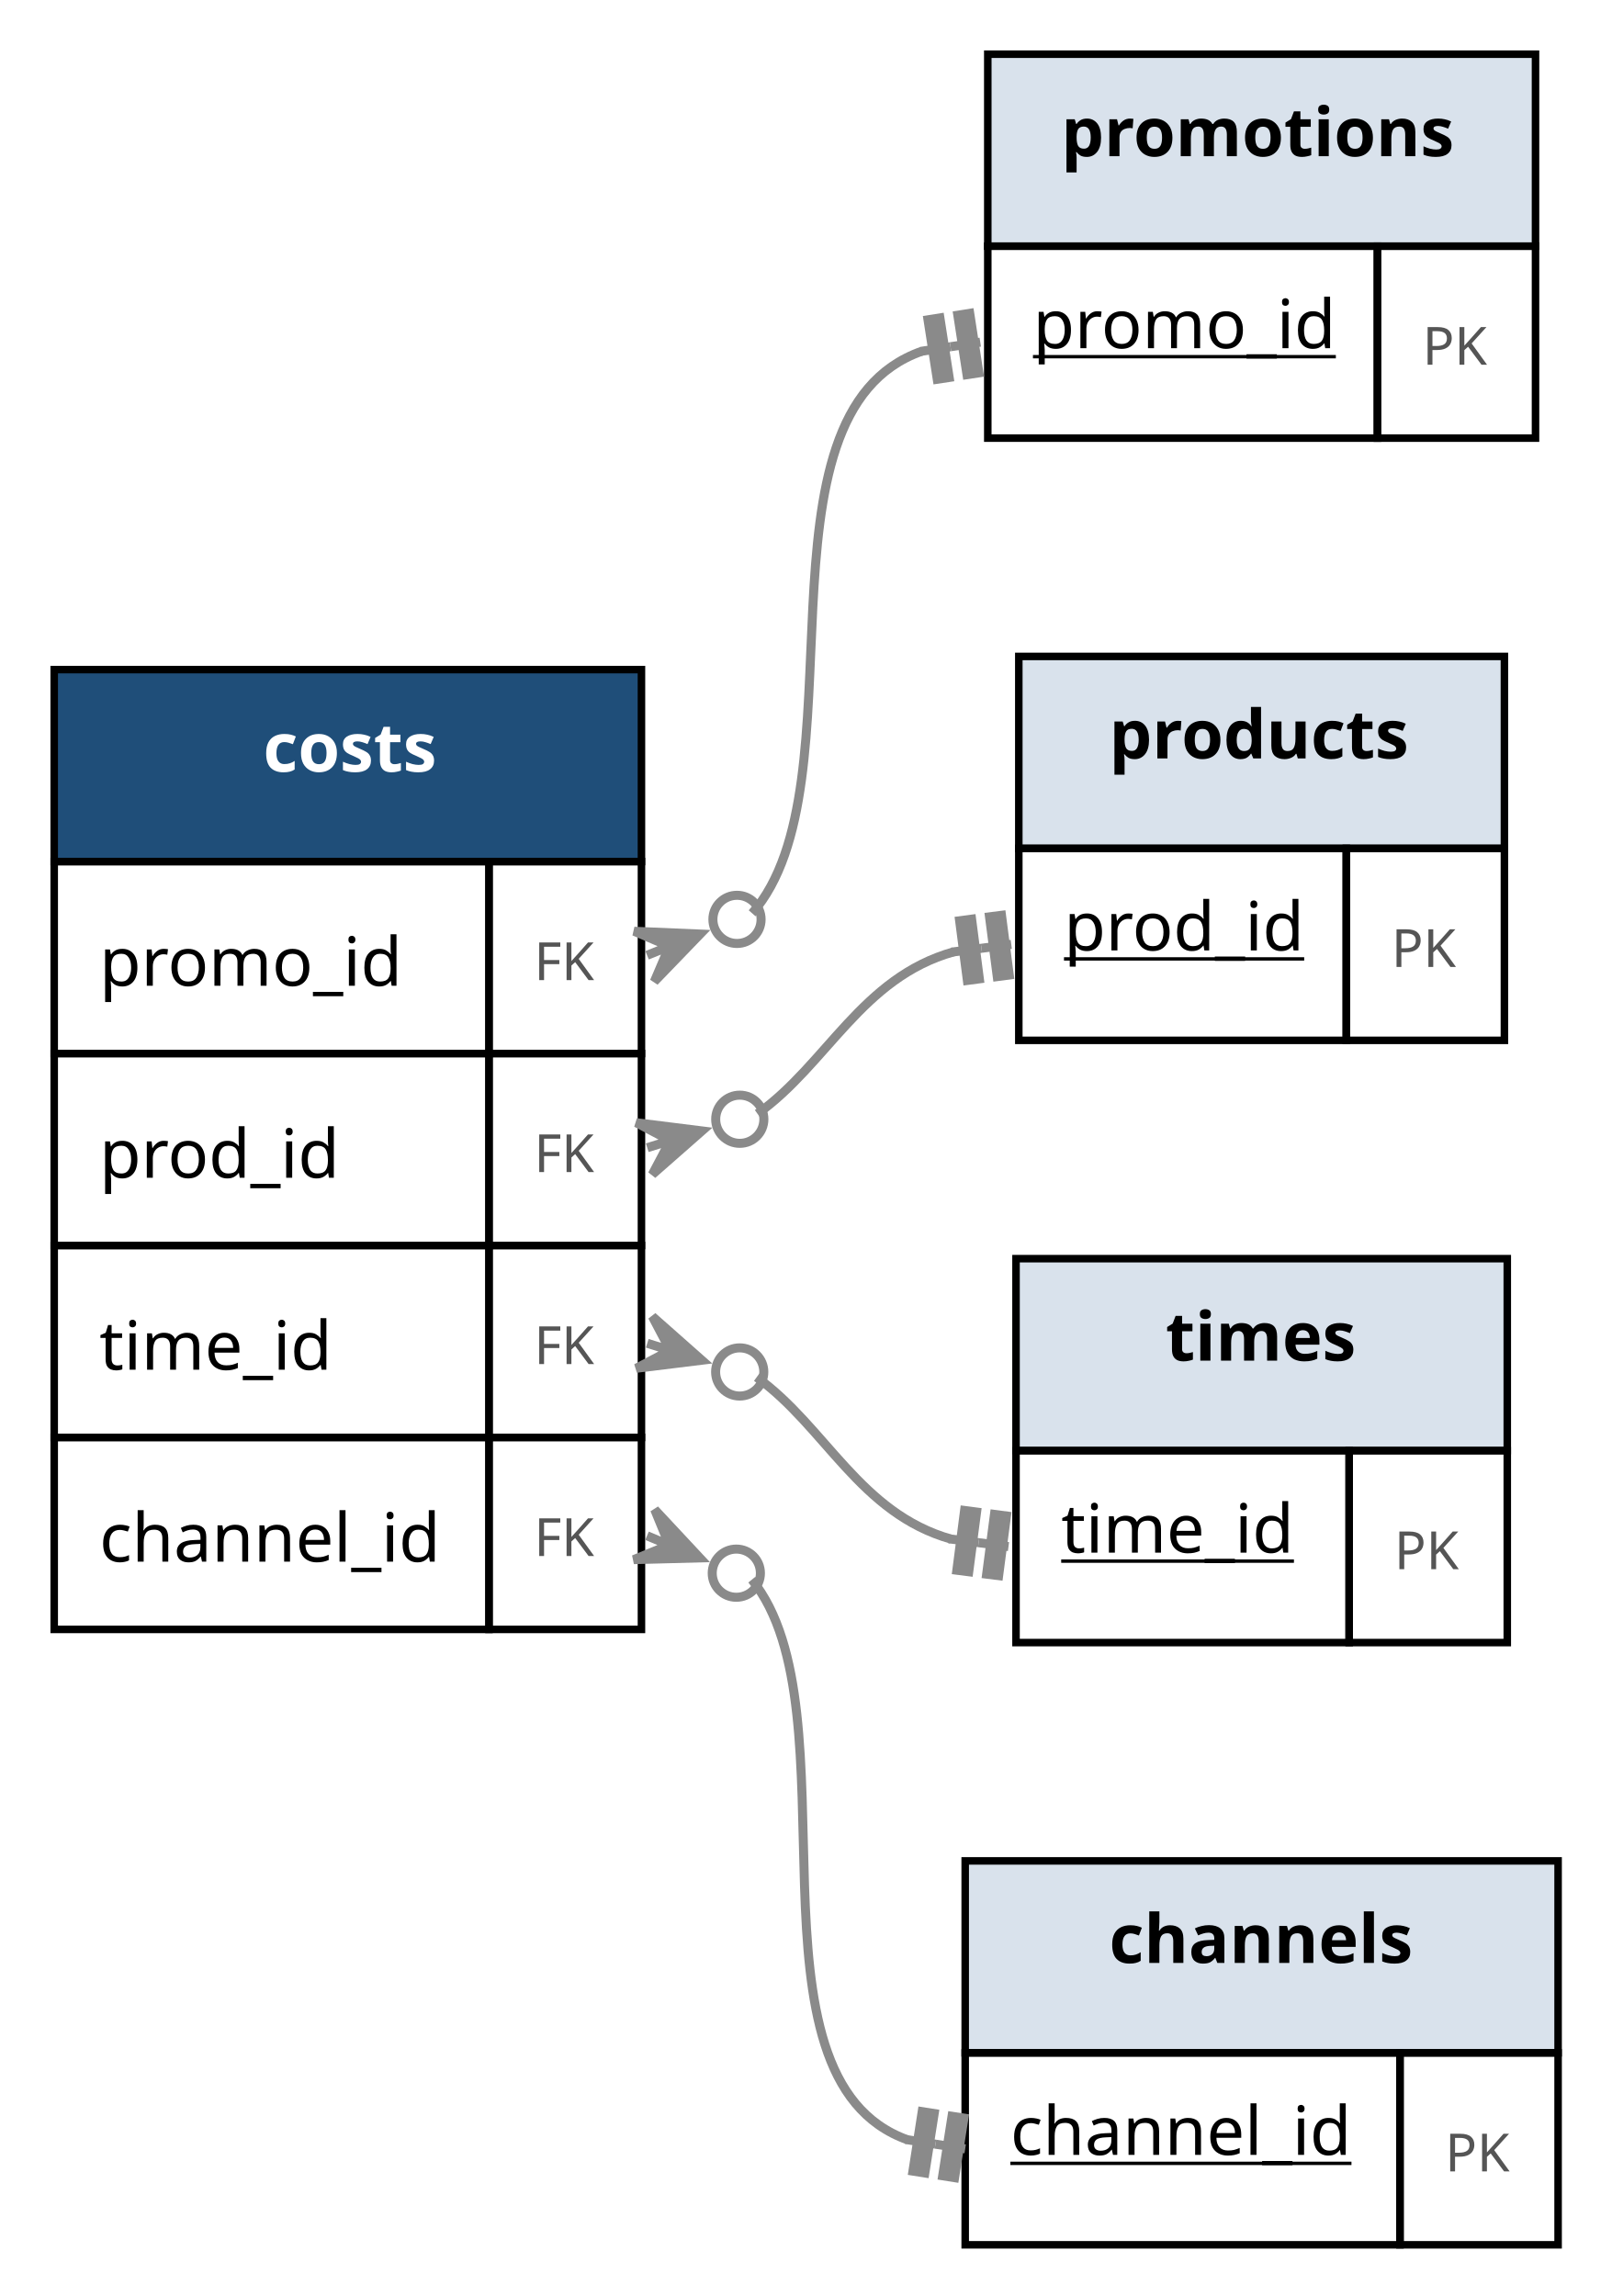
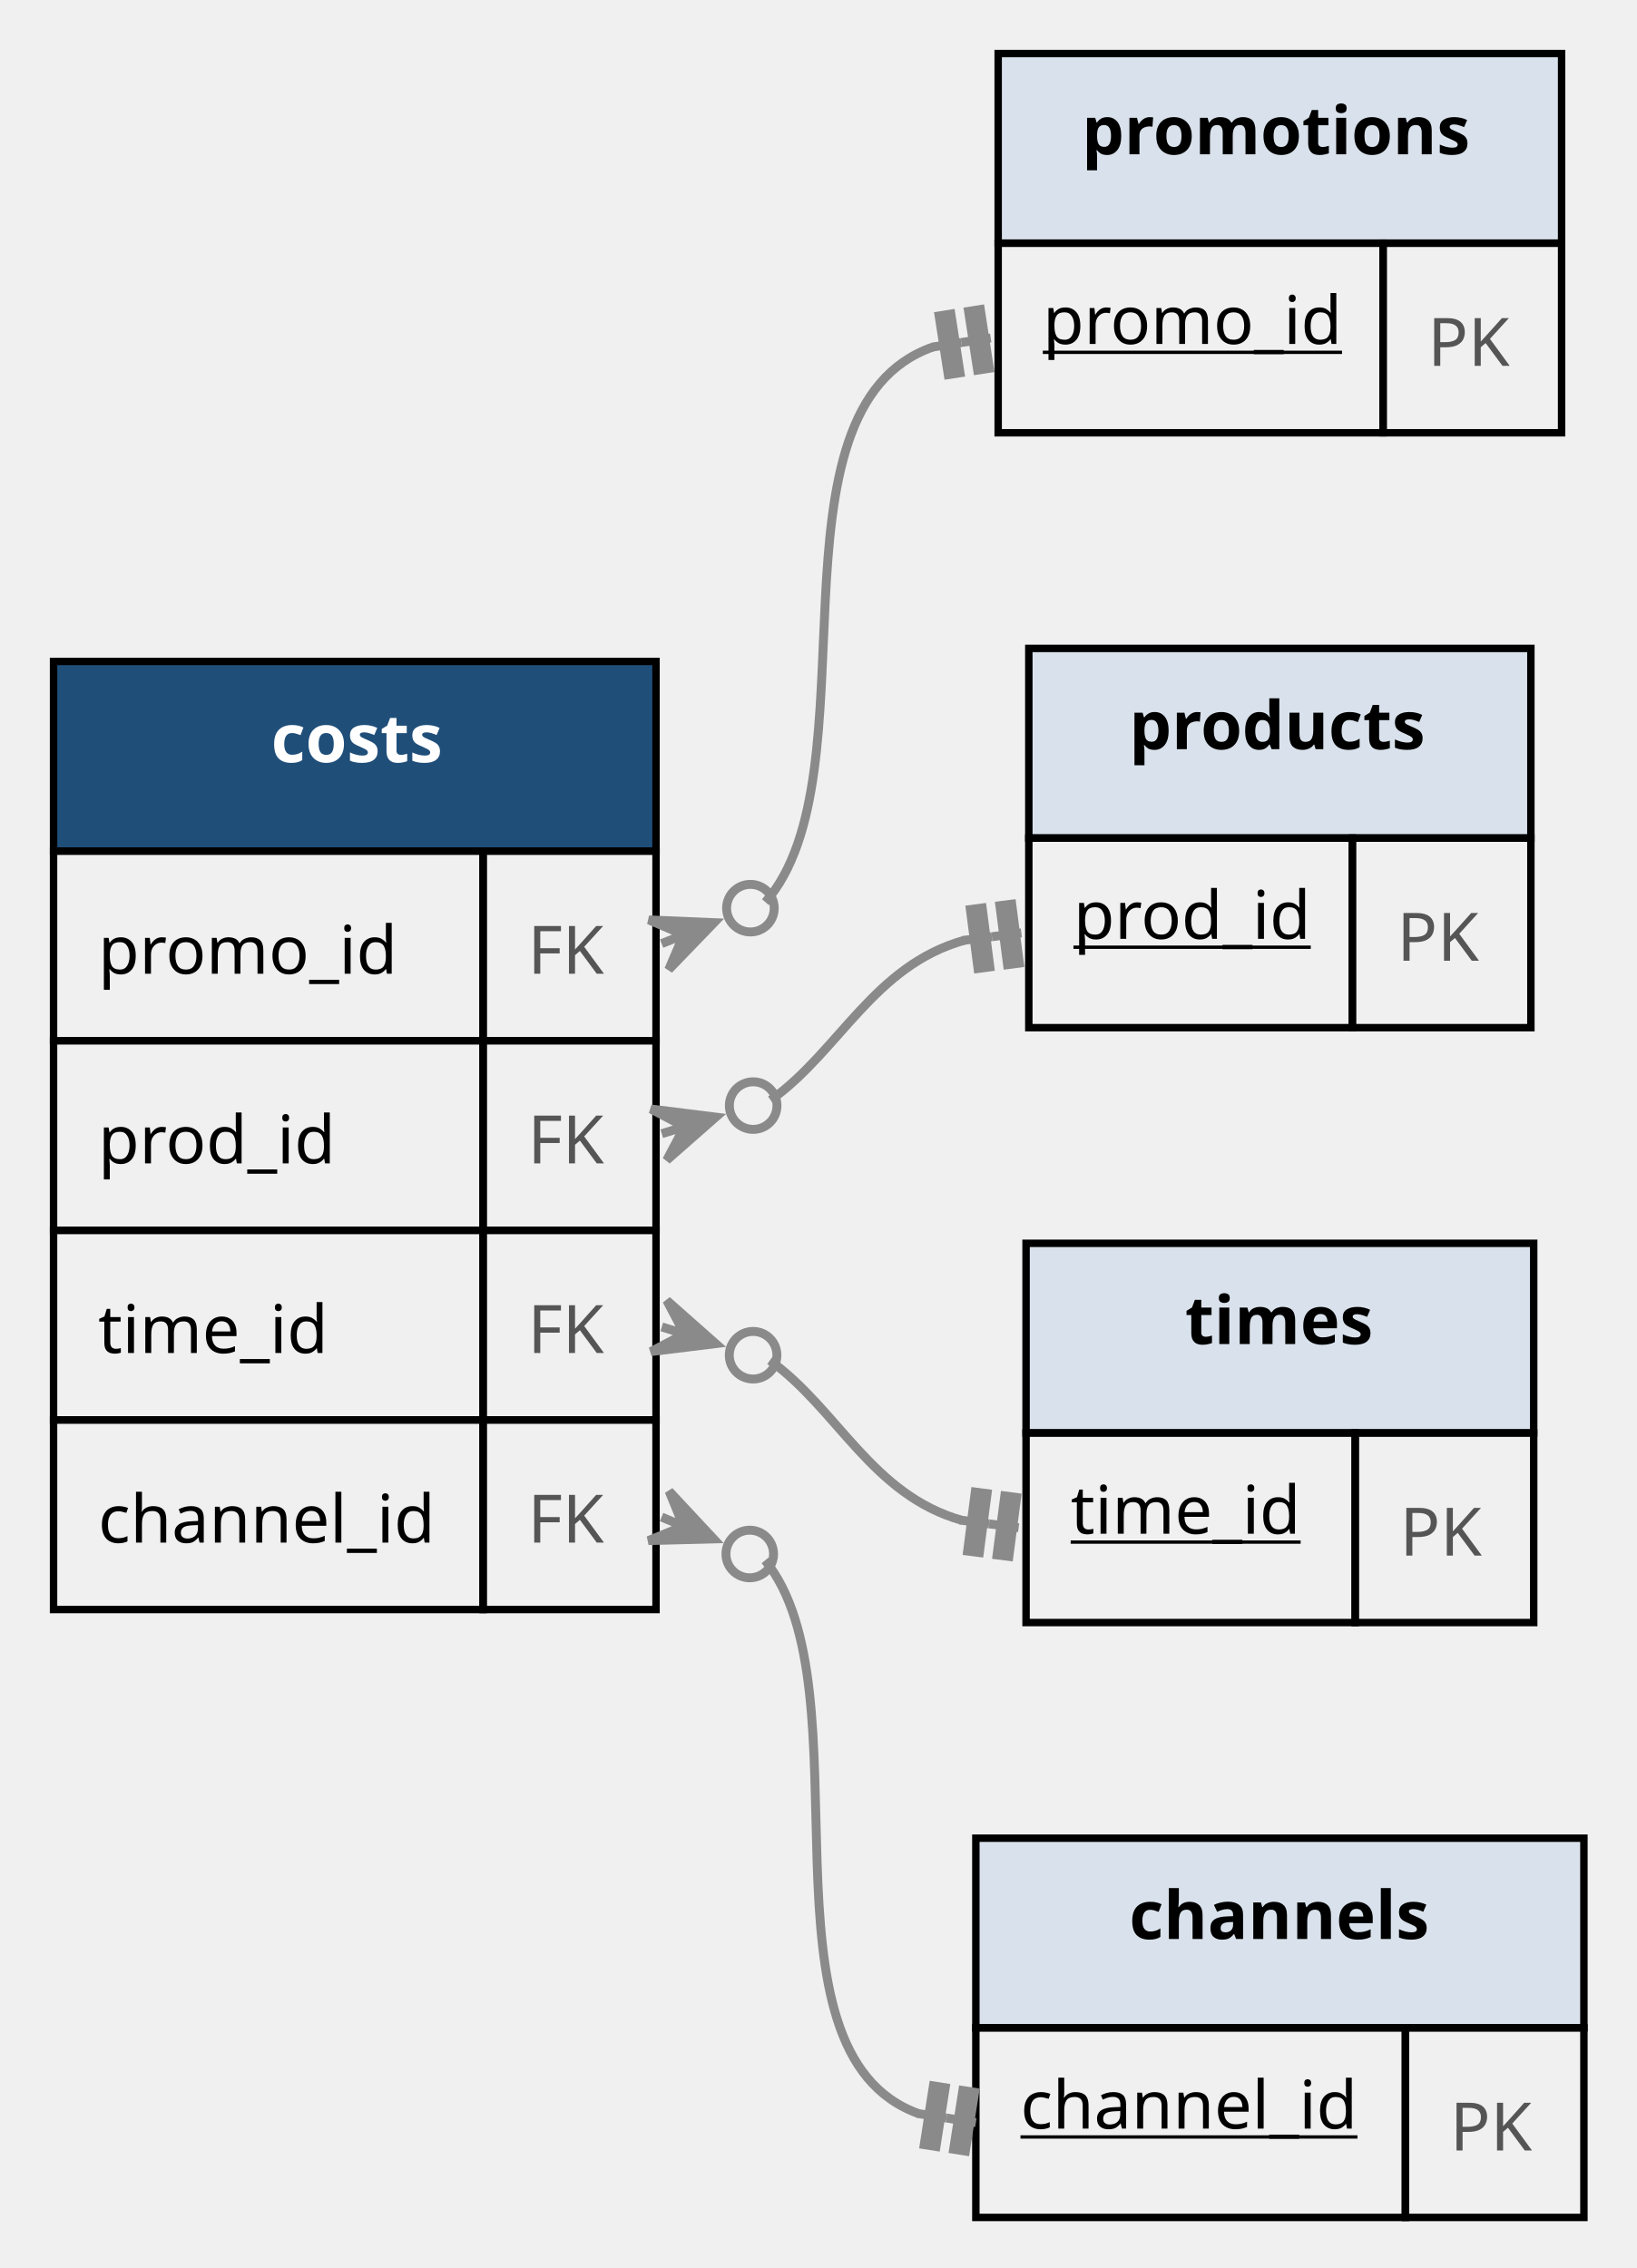
- <svg xmlns="http://www.w3.org/2000/svg" width="214pt" height="305pt" viewBox="0.00 0.00 214.00 305.00">
+ <svg xmlns="http://www.w3.org/2000/svg" width="220pt" height="305pt" viewBox="0.00 0.00 220.00 305.00">
  <g id="graph0" class="graph" transform="scale(1 1) rotate(0) translate(7.2 298.2)">
-     <polygon fill="white" stroke="none" points="-7.2,7.2 -7.2,-298.2 206.95,-298.2 206.95,7.2 -7.2,7.2" />
    <g id="node1" class="node">
-       <polygon fill="#1f4e79" stroke="none" points="0,-183.75 0,-209.25 78,-209.25 78,-183.75 0,-183.75" />
-       <polygon fill="none" stroke="#000000" points="0,-183.75 0,-209.25 78,-209.25 78,-183.75 0,-183.75" />
-       <text xml:space="preserve" text-anchor="start" x="27.75" y="-195.7" font-family="Noto Sans KR" font-weight="bold" font-size="9.00" fill="#ffffff">costs</text>
+       <polygon fill="#1f4e79" stroke="none" points="0,-183.75 0,-209.25 81,-209.25 81,-183.75 0,-183.75" />
+       <polygon fill="none" stroke="#000000" points="0,-183.75 0,-209.25 81,-209.25 81,-183.75 0,-183.75" />
+       <text xml:space="preserve" text-anchor="start" x="29.25" y="-195.7" font-family="Noto Sans KR" font-weight="bold" font-size="9.00" fill="#ffffff">costs</text>
      <polygon fill="none" stroke="#000000" points="0,-158.25 0,-183.75 57.75,-183.75 57.75,-158.25 0,-158.25" />
      <text xml:space="preserve" text-anchor="start" x="6" y="-167.25" font-family="Noto Sans KR" font-size="9.00">promo_id</text>
-       <polygon fill="none" stroke="#000000" points="57.75,-158.25 57.75,-183.75 78,-183.75 78,-158.25 57.75,-158.25" />
-       <text xml:space="preserve" text-anchor="start" x="63.75" y="-168" font-family="Noto Sans KR" font-size="7.00" fill="#555555">FK</text>
+       <polygon fill="none" stroke="#000000" points="57.75,-158.25 57.75,-183.75 81,-183.75 81,-158.25 57.75,-158.25" />
+       <text xml:space="preserve" text-anchor="start" x="63.75" y="-167.25" font-family="Noto Sans KR" font-size="9.00" fill="#555555">FK</text>
      <polygon fill="none" stroke="#000000" points="0,-132.75 0,-158.25 57.75,-158.25 57.75,-132.75 0,-132.75" />
      <text xml:space="preserve" text-anchor="start" x="6" y="-141.75" font-family="Noto Sans KR" font-size="9.00">prod_id</text>
-       <polygon fill="none" stroke="#000000" points="57.75,-132.75 57.75,-158.25 78,-158.25 78,-132.75 57.75,-132.75" />
-       <text xml:space="preserve" text-anchor="start" x="63.75" y="-142.5" font-family="Noto Sans KR" font-size="7.00" fill="#555555">FK</text>
+       <polygon fill="none" stroke="#000000" points="57.75,-132.75 57.75,-158.25 81,-158.25 81,-132.75 57.75,-132.75" />
+       <text xml:space="preserve" text-anchor="start" x="63.75" y="-141.75" font-family="Noto Sans KR" font-size="9.00" fill="#555555">FK</text>
      <polygon fill="none" stroke="#000000" points="0,-107.25 0,-132.75 57.75,-132.75 57.75,-107.25 0,-107.25" />
      <text xml:space="preserve" text-anchor="start" x="6" y="-116.25" font-family="Noto Sans KR" font-size="9.00">time_id</text>
-       <polygon fill="none" stroke="#000000" points="57.75,-107.25 57.75,-132.75 78,-132.75 78,-107.25 57.75,-107.25" />
-       <text xml:space="preserve" text-anchor="start" x="63.75" y="-117" font-family="Noto Sans KR" font-size="7.00" fill="#555555">FK</text>
+       <polygon fill="none" stroke="#000000" points="57.75,-107.25 57.75,-132.75 81,-132.75 81,-107.25 57.75,-107.25" />
+       <text xml:space="preserve" text-anchor="start" x="63.75" y="-116.25" font-family="Noto Sans KR" font-size="9.00" fill="#555555">FK</text>
      <polygon fill="none" stroke="#000000" points="0,-81.75 0,-107.25 57.75,-107.25 57.75,-81.75 0,-81.75" />
      <text xml:space="preserve" text-anchor="start" x="6" y="-90.75" font-family="Noto Sans KR" font-size="9.00">channel_id</text>
-       <polygon fill="none" stroke="#000000" points="57.75,-81.75 57.75,-107.25 78,-107.25 78,-81.75 57.75,-81.75" />
-       <text xml:space="preserve" text-anchor="start" x="63.75" y="-91.5" font-family="Noto Sans KR" font-size="7.00" fill="#555555">FK</text>
+       <polygon fill="none" stroke="#000000" points="57.75,-81.75 57.75,-107.25 81,-107.25 81,-81.75 57.75,-81.75" />
+       <text xml:space="preserve" text-anchor="start" x="63.75" y="-90.75" font-family="Noto Sans KR" font-size="9.00" fill="#555555">FK</text>
    </g>
    <g id="node2" class="node">
-       <polygon fill="#d9e2ec" stroke="none" points="124,-265.5 124,-291 196.75,-291 196.75,-265.5 124,-265.5" />
-       <polygon fill="none" stroke="#000000" points="124,-265.5 124,-291 196.75,-291 196.75,-265.5 124,-265.5" />
-       <text xml:space="preserve" text-anchor="start" x="133.75" y="-277.45" font-family="Noto Sans KR" font-weight="bold" font-size="9.00" fill="#000000">promotions</text>
-       <polygon fill="none" stroke="#000000" points="124,-240 124,-265.5 175.75,-265.5 175.75,-240 124,-240" />
-       <text xml:space="preserve" text-anchor="start" x="130" y="-251.95" font-family="Noto Sans KR" text-decoration="underline" font-size="9.00">promo_id</text>
-       <polygon fill="none" stroke="#000000" points="175.75,-240 175.75,-265.5 196.75,-265.5 196.75,-240 175.75,-240" />
-       <text xml:space="preserve" text-anchor="start" x="181.75" y="-249.75" font-family="Noto Sans KR" font-size="7.00" fill="#555555">PK</text>
+       <polygon fill="#d9e2ec" stroke="none" points="127,-265.5 127,-291 202.75,-291 202.75,-265.5 127,-265.5" />
+       <polygon fill="none" stroke="#000000" points="127,-265.5 127,-291 202.75,-291 202.75,-265.5 127,-265.5" />
+       <text xml:space="preserve" text-anchor="start" x="138.25" y="-277.45" font-family="Noto Sans KR" font-weight="bold" font-size="9.00" fill="#000000">promotions</text>
+       <polygon fill="none" stroke="#000000" points="127,-240 127,-265.5 178.75,-265.5 178.75,-240 127,-240" />
+       <text xml:space="preserve" text-anchor="start" x="133" y="-251.95" font-family="Noto Sans KR" text-decoration="underline" font-size="9.00">promo_id</text>
+       <polygon fill="none" stroke="#000000" points="178.75,-240 178.75,-265.5 202.75,-265.5 202.75,-240 178.75,-240" />
+       <text xml:space="preserve" text-anchor="start" x="184.75" y="-249" font-family="Noto Sans KR" font-size="9.00" fill="#555555">PK</text>
    </g>
    <g id="edge1" class="edge">
-       <path fill="none" stroke="#8a8a8a" stroke-width="1.2" d="M92.7,-176.88C107.75,-194.01 91.63,-243.21 115.23,-251.54" />
-       <polygon fill="#8a8a8a" stroke="#8a8a8a" stroke-width="1.2" points="85.8,-174.12 79.71,-167.81 81.71,-172.49 78.75,-171.3 78.75,-171.3 78.75,-171.3 81.71,-172.49 77.04,-174.49 85.8,-174.12" />
-       <ellipse fill="none" stroke="#8a8a8a" stroke-width="1.2" cx="90.69" cy="-176.07" rx="3.2" ry="3.2" />
-       <polygon fill="#8a8a8a" stroke="#8a8a8a" stroke-width="1.2" points="122.82,-248.67 121.6,-256.58 120.02,-256.33 121.24,-248.43 122.82,-248.67" />
-       <polyline fill="none" stroke="#8a8a8a" stroke-width="1.2" points="123,-252.75 119.05,-252.14" />
-       <polygon fill="#8a8a8a" stroke="#8a8a8a" stroke-width="1.2" points="118.87,-248.06 117.64,-255.97 116.06,-255.72 117.29,-247.82 118.87,-248.06" />
-       <polyline fill="none" stroke="#8a8a8a" stroke-width="1.2" points="119.05,-252.14 115.09,-251.52" />
+       <path fill="none" stroke="#8a8a8a" stroke-width="1.2" d="M95.7,-176.88C110.75,-194.01 94.63,-243.21 118.23,-251.54" />
+       <polygon fill="#8a8a8a" stroke="#8a8a8a" stroke-width="1.2" points="88.8,-174.12 82.71,-167.81 84.71,-172.49 81.75,-171.3 81.75,-171.3 81.75,-171.3 84.71,-172.49 80.04,-174.49 88.8,-174.12" />
+       <ellipse fill="none" stroke="#8a8a8a" stroke-width="1.2" cx="93.69" cy="-176.07" rx="3.2" ry="3.2" />
+       <polygon fill="#8a8a8a" stroke="#8a8a8a" stroke-width="1.2" points="125.82,-248.67 124.6,-256.58 123.02,-256.33 124.24,-248.43 125.82,-248.67" />
+       <polyline fill="none" stroke="#8a8a8a" stroke-width="1.2" points="126,-252.75 122.05,-252.14" />
+       <polygon fill="#8a8a8a" stroke="#8a8a8a" stroke-width="1.2" points="121.87,-248.06 120.64,-255.97 119.06,-255.72 120.29,-247.82 121.87,-248.06" />
+       <polyline fill="none" stroke="#8a8a8a" stroke-width="1.2" points="122.05,-252.14 118.09,-251.52" />
    </g>
    <g id="node3" class="node">
-       <polygon fill="#d9e2ec" stroke="none" points="128.12,-185.5 128.12,-211 192.62,-211 192.62,-185.5 128.12,-185.5" />
-       <polygon fill="none" stroke="#000000" points="128.12,-185.5 128.12,-211 192.62,-211 192.62,-185.5 128.12,-185.5" />
-       <text xml:space="preserve" text-anchor="start" x="140.12" y="-197.45" font-family="Noto Sans KR" font-weight="bold" font-size="9.00" fill="#000000">products</text>
-       <polygon fill="none" stroke="#000000" points="128.12,-160 128.12,-185.5 171.62,-185.5 171.62,-160 128.12,-160" />
-       <text xml:space="preserve" text-anchor="start" x="134.12" y="-171.95" font-family="Noto Sans KR" text-decoration="underline" font-size="9.00">prod_id</text>
-       <polygon fill="none" stroke="#000000" points="171.62,-160 171.62,-185.5 192.62,-185.5 192.62,-160 171.62,-160" />
-       <text xml:space="preserve" text-anchor="start" x="177.62" y="-169.75" font-family="Noto Sans KR" font-size="7.00" fill="#555555">PK</text>
+       <polygon fill="#d9e2ec" stroke="none" points="131.12,-185.5 131.12,-211 198.62,-211 198.62,-185.5 131.12,-185.5" />
+       <polygon fill="none" stroke="#000000" points="131.12,-185.5 131.12,-211 198.62,-211 198.62,-185.5 131.12,-185.5" />
+       <text xml:space="preserve" text-anchor="start" x="144.62" y="-197.45" font-family="Noto Sans KR" font-weight="bold" font-size="9.00" fill="#000000">products</text>
+       <polygon fill="none" stroke="#000000" points="131.12,-160 131.12,-185.5 174.62,-185.5 174.62,-160 131.12,-160" />
+       <text xml:space="preserve" text-anchor="start" x="137.12" y="-171.95" font-family="Noto Sans KR" text-decoration="underline" font-size="9.00">prod_id</text>
+       <polygon fill="none" stroke="#000000" points="174.62,-160 174.62,-185.5 198.62,-185.5 198.62,-160 174.62,-160" />
+       <text xml:space="preserve" text-anchor="start" x="180.62" y="-169" font-family="Noto Sans KR" font-size="9.00" fill="#555555">PK</text>
    </g>
    <g id="edge2" class="edge">
-       <path fill="none" stroke="#8a8a8a" stroke-width="1.2" d="M93.41,-150.25C102.65,-156.83 107.24,-168.33 119.47,-171.76" />
-       <polygon fill="#8a8a8a" stroke="#8a8a8a" stroke-width="1.2" points="86.03,-147.97 79.44,-142.18 81.82,-146.68 78.77,-145.74 78.77,-145.74 78.77,-145.74 81.82,-146.68 77.32,-149.06 86.03,-147.97" />
-       <ellipse fill="none" stroke="#8a8a8a" stroke-width="1.2" cx="91.06" cy="-149.52" rx="3.2" ry="3.2" />
-       <polygon fill="#8a8a8a" stroke="#8a8a8a" stroke-width="1.2" points="126.85,-168.68 125.82,-176.61 124.23,-176.41 125.26,-168.47 126.85,-168.68" />
-       <polyline fill="none" stroke="#8a8a8a" stroke-width="1.2" points="127.12,-172.75 123.16,-172.23" />
-       <polygon fill="#8a8a8a" stroke="#8a8a8a" stroke-width="1.2" points="122.88,-168.17 121.85,-176.1 120.26,-175.89 121.29,-167.96 122.88,-168.17" />
-       <polyline fill="none" stroke="#8a8a8a" stroke-width="1.2" points="123.16,-172.23 119.19,-171.72" />
+       <path fill="none" stroke="#8a8a8a" stroke-width="1.2" d="M96.41,-150.25C105.65,-156.83 110.24,-168.33 122.47,-171.76" />
+       <polygon fill="#8a8a8a" stroke="#8a8a8a" stroke-width="1.2" points="89.03,-147.97 82.44,-142.18 84.82,-146.68 81.77,-145.74 81.77,-145.74 81.77,-145.74 84.82,-146.68 80.32,-149.06 89.03,-147.97" />
+       <ellipse fill="none" stroke="#8a8a8a" stroke-width="1.2" cx="94.06" cy="-149.52" rx="3.2" ry="3.2" />
+       <polygon fill="#8a8a8a" stroke="#8a8a8a" stroke-width="1.2" points="129.85,-168.68 128.82,-176.61 127.23,-176.41 128.26,-168.47 129.85,-168.68" />
+       <polyline fill="none" stroke="#8a8a8a" stroke-width="1.2" points="130.12,-172.75 126.16,-172.23" />
+       <polygon fill="#8a8a8a" stroke="#8a8a8a" stroke-width="1.2" points="125.88,-168.17 124.85,-176.1 123.26,-175.89 124.29,-167.96 125.88,-168.17" />
+       <polyline fill="none" stroke="#8a8a8a" stroke-width="1.2" points="126.16,-172.23 122.19,-171.72" />
    </g>
    <g id="node4" class="node">
-       <polygon fill="#d9e2ec" stroke="none" points="127.75,-105.5 127.75,-131 193,-131 193,-105.5 127.75,-105.5" />
-       <polygon fill="none" stroke="#000000" points="127.75,-105.5 127.75,-131 193,-131 193,-105.5 127.75,-105.5" />
-       <text xml:space="preserve" text-anchor="start" x="147.62" y="-117.45" font-family="Noto Sans KR" font-weight="bold" font-size="9.00" fill="#000000">times</text>
-       <polygon fill="none" stroke="#000000" points="127.75,-80 127.75,-105.5 172,-105.5 172,-80 127.75,-80" />
-       <text xml:space="preserve" text-anchor="start" x="133.75" y="-91.95" font-family="Noto Sans KR" text-decoration="underline" font-size="9.00">time_id</text>
-       <polygon fill="none" stroke="#000000" points="172,-80 172,-105.5 193,-105.5 193,-80 172,-80" />
-       <text xml:space="preserve" text-anchor="start" x="178" y="-89.75" font-family="Noto Sans KR" font-size="7.00" fill="#555555">PK</text>
+       <polygon fill="#d9e2ec" stroke="none" points="130.75,-105.5 130.75,-131 199,-131 199,-105.5 130.75,-105.5" />
+       <polygon fill="none" stroke="#000000" points="130.75,-105.5 130.75,-131 199,-131 199,-105.5 130.75,-105.5" />
+       <text xml:space="preserve" text-anchor="start" x="152.12" y="-117.45" font-family="Noto Sans KR" font-weight="bold" font-size="9.00" fill="#000000">times</text>
+       <polygon fill="none" stroke="#000000" points="130.75,-80 130.75,-105.5 175,-105.5 175,-80 130.75,-80" />
+       <text xml:space="preserve" text-anchor="start" x="136.75" y="-91.95" font-family="Noto Sans KR" text-decoration="underline" font-size="9.00">time_id</text>
+       <polygon fill="none" stroke="#000000" points="175,-80 175,-105.5 199,-105.5 199,-80 175,-80" />
+       <text xml:space="preserve" text-anchor="start" x="181" y="-89" font-family="Noto Sans KR" font-size="9.00" fill="#555555">PK</text>
    </g>
    <g id="edge3" class="edge">
-       <path fill="none" stroke="#8a8a8a" stroke-width="1.2" d="M93.3,-115.25C102.46,-108.67 107,-97.17 119.14,-93.74" />
-       <polygon fill="#8a8a8a" stroke="#8a8a8a" stroke-width="1.2" points="86.02,-117.51 77.32,-116.44 81.82,-118.81 78.77,-119.76 78.77,-119.76 78.77,-119.76 81.82,-118.81 79.45,-123.32 86.02,-117.51" />
-       <ellipse fill="none" stroke="#8a8a8a" stroke-width="1.2" cx="91.05" cy="-115.95" rx="3.2" ry="3.2" />
-       <polygon fill="#8a8a8a" stroke="#8a8a8a" stroke-width="1.2" points="125.44,-88.89 126.48,-96.82 124.89,-97.03 123.85,-89.09 125.44,-88.89" />
-       <polyline fill="none" stroke="#8a8a8a" stroke-width="1.2" points="126.75,-92.75 122.78,-93.27" />
-       <polygon fill="#8a8a8a" stroke="#8a8a8a" stroke-width="1.2" points="121.47,-89.41 122.51,-97.34 120.92,-97.55 119.89,-89.61 121.47,-89.41" />
-       <polyline fill="none" stroke="#8a8a8a" stroke-width="1.2" points="122.78,-93.27 118.82,-93.79" />
+       <path fill="none" stroke="#8a8a8a" stroke-width="1.2" d="M96.3,-115.25C105.46,-108.67 110,-97.17 122.14,-93.74" />
+       <polygon fill="#8a8a8a" stroke="#8a8a8a" stroke-width="1.2" points="89.02,-117.51 80.32,-116.44 84.82,-118.81 81.77,-119.76 81.77,-119.76 81.77,-119.76 84.82,-118.81 82.45,-123.32 89.02,-117.51" />
+       <ellipse fill="none" stroke="#8a8a8a" stroke-width="1.2" cx="94.05" cy="-115.95" rx="3.2" ry="3.2" />
+       <polygon fill="#8a8a8a" stroke="#8a8a8a" stroke-width="1.2" points="128.44,-88.89 129.48,-96.82 127.89,-97.03 126.85,-89.09 128.44,-88.89" />
+       <polyline fill="none" stroke="#8a8a8a" stroke-width="1.2" points="129.75,-92.75 125.78,-93.27" />
+       <polygon fill="#8a8a8a" stroke="#8a8a8a" stroke-width="1.2" points="124.47,-89.41 125.51,-97.34 123.92,-97.55 122.89,-89.61 124.47,-89.41" />
+       <polyline fill="none" stroke="#8a8a8a" stroke-width="1.2" points="125.78,-93.27 121.82,-93.79" />
    </g>
    <g id="node5" class="node">
-       <polygon fill="#d9e2ec" stroke="none" points="121,-25.5 121,-51 199.75,-51 199.75,-25.5 121,-25.5" />
-       <polygon fill="none" stroke="#000000" points="121,-25.5 121,-51 199.75,-51 199.75,-25.5 121,-25.5" />
-       <text xml:space="preserve" text-anchor="start" x="140.12" y="-37.45" font-family="Noto Sans KR" font-weight="bold" font-size="9.00" fill="#000000">channels</text>
-       <polygon fill="none" stroke="#000000" points="121,0 121,-25.5 178.75,-25.5 178.75,0 121,0" />
-       <text xml:space="preserve" text-anchor="start" x="127" y="-11.95" font-family="Noto Sans KR" text-decoration="underline" font-size="9.00">channel_id</text>
-       <polygon fill="none" stroke="#000000" points="178.75,0 178.75,-25.5 199.75,-25.5 199.75,0 178.75,0" />
-       <text xml:space="preserve" text-anchor="start" x="184.75" y="-9.75" font-family="Noto Sans KR" font-size="7.00" fill="#555555">PK</text>
+       <polygon fill="#d9e2ec" stroke="none" points="124,-25.5 124,-51 205.75,-51 205.75,-25.5 124,-25.5" />
+       <polygon fill="none" stroke="#000000" points="124,-25.5 124,-51 205.75,-51 205.75,-25.5 124,-25.5" />
+       <text xml:space="preserve" text-anchor="start" x="144.62" y="-37.45" font-family="Noto Sans KR" font-weight="bold" font-size="9.00" fill="#000000">channels</text>
+       <polygon fill="none" stroke="#000000" points="124,0 124,-25.5 181.75,-25.5 181.75,0 124,0" />
+       <text xml:space="preserve" text-anchor="start" x="130" y="-11.95" font-family="Noto Sans KR" text-decoration="underline" font-size="9.00">channel_id</text>
+       <polygon fill="none" stroke="#000000" points="181.75,0 181.75,-25.5 205.75,-25.5 205.75,0 181.75,0" />
+       <text xml:space="preserve" text-anchor="start" x="187.75" y="-9" font-family="Noto Sans KR" font-size="9.00" fill="#555555">PK</text>
    </g>
    <g id="edge4" class="edge">
-       <path fill="none" stroke="#8a8a8a" stroke-width="1.2" d="M92.66,-88.36C106.84,-70.98 90.24,-22.2 113.36,-13.94" />
-       <polygon fill="#8a8a8a" stroke="#8a8a8a" stroke-width="1.2" points="85.75,-91.25 76.98,-91.02 81.69,-92.95 78.74,-94.19 78.74,-94.19 78.74,-94.19 81.69,-92.95 79.76,-97.67 85.75,-91.25" />
-       <ellipse fill="none" stroke="#8a8a8a" stroke-width="1.2" cx="90.6" cy="-89.22" rx="3.2" ry="3.2" />
-       <polygon fill="#8a8a8a" stroke="#8a8a8a" stroke-width="1.2" points="119.59,-8.92 120.83,-16.83 119.25,-17.07 118.01,-9.17 119.59,-8.92" />
-       <polyline fill="none" stroke="#8a8a8a" stroke-width="1.2" points="121,-12.75 117.05,-13.37" />
-       <polygon fill="#8a8a8a" stroke="#8a8a8a" stroke-width="1.2" points="115.64,-9.54 116.88,-17.44 115.29,-17.69 114.06,-9.79 115.64,-9.54" />
-       <polyline fill="none" stroke="#8a8a8a" stroke-width="1.2" points="117.05,-13.37 113.1,-13.99" />
+       <path fill="none" stroke="#8a8a8a" stroke-width="1.2" d="M95.66,-88.36C109.84,-70.98 93.24,-22.2 116.36,-13.94" />
+       <polygon fill="#8a8a8a" stroke="#8a8a8a" stroke-width="1.2" points="88.75,-91.25 79.98,-91.02 84.69,-92.95 81.74,-94.19 81.74,-94.19 81.74,-94.19 84.69,-92.95 82.76,-97.67 88.75,-91.25" />
+       <ellipse fill="none" stroke="#8a8a8a" stroke-width="1.2" cx="93.6" cy="-89.22" rx="3.2" ry="3.2" />
+       <polygon fill="#8a8a8a" stroke="#8a8a8a" stroke-width="1.2" points="122.59,-8.92 123.83,-16.83 122.25,-17.07 121.01,-9.17 122.59,-8.92" />
+       <polyline fill="none" stroke="#8a8a8a" stroke-width="1.2" points="124,-12.75 120.05,-13.37" />
+       <polygon fill="#8a8a8a" stroke="#8a8a8a" stroke-width="1.2" points="118.64,-9.54 119.88,-17.44 118.29,-17.69 117.06,-9.79 118.64,-9.54" />
+       <polyline fill="none" stroke="#8a8a8a" stroke-width="1.2" points="120.05,-13.37 116.1,-13.99" />
    </g>
  </g>
</svg>
